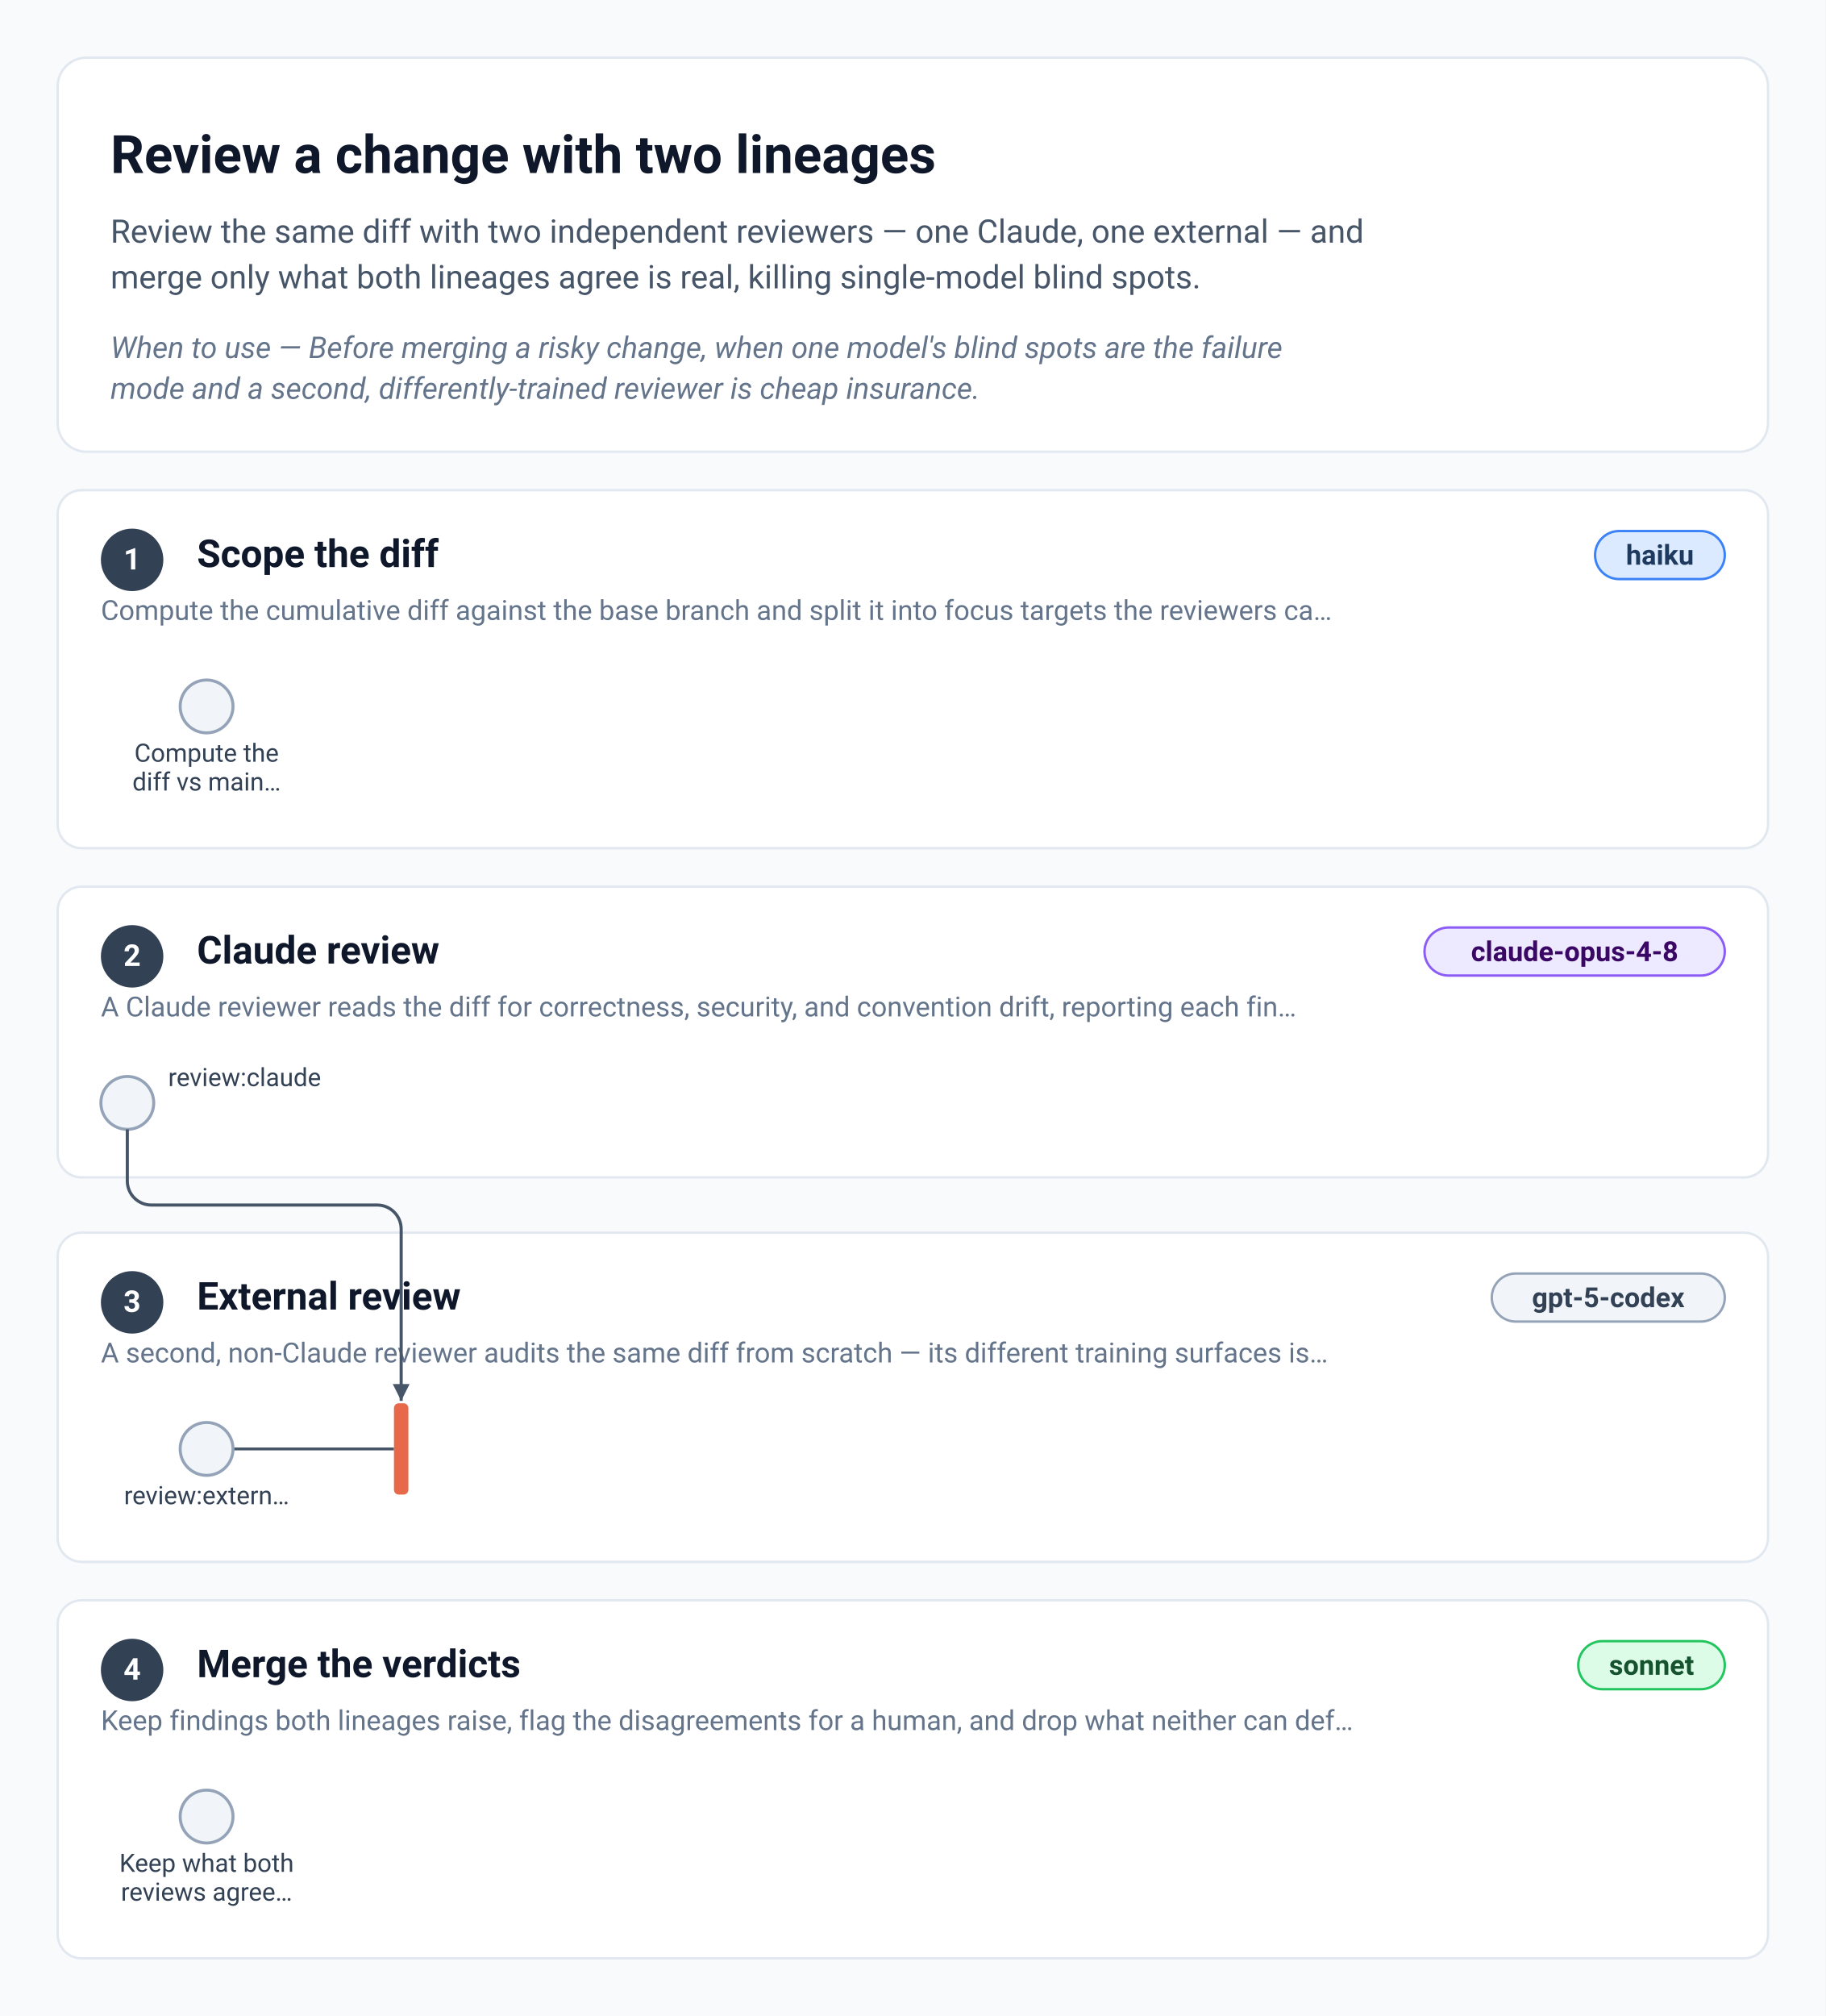
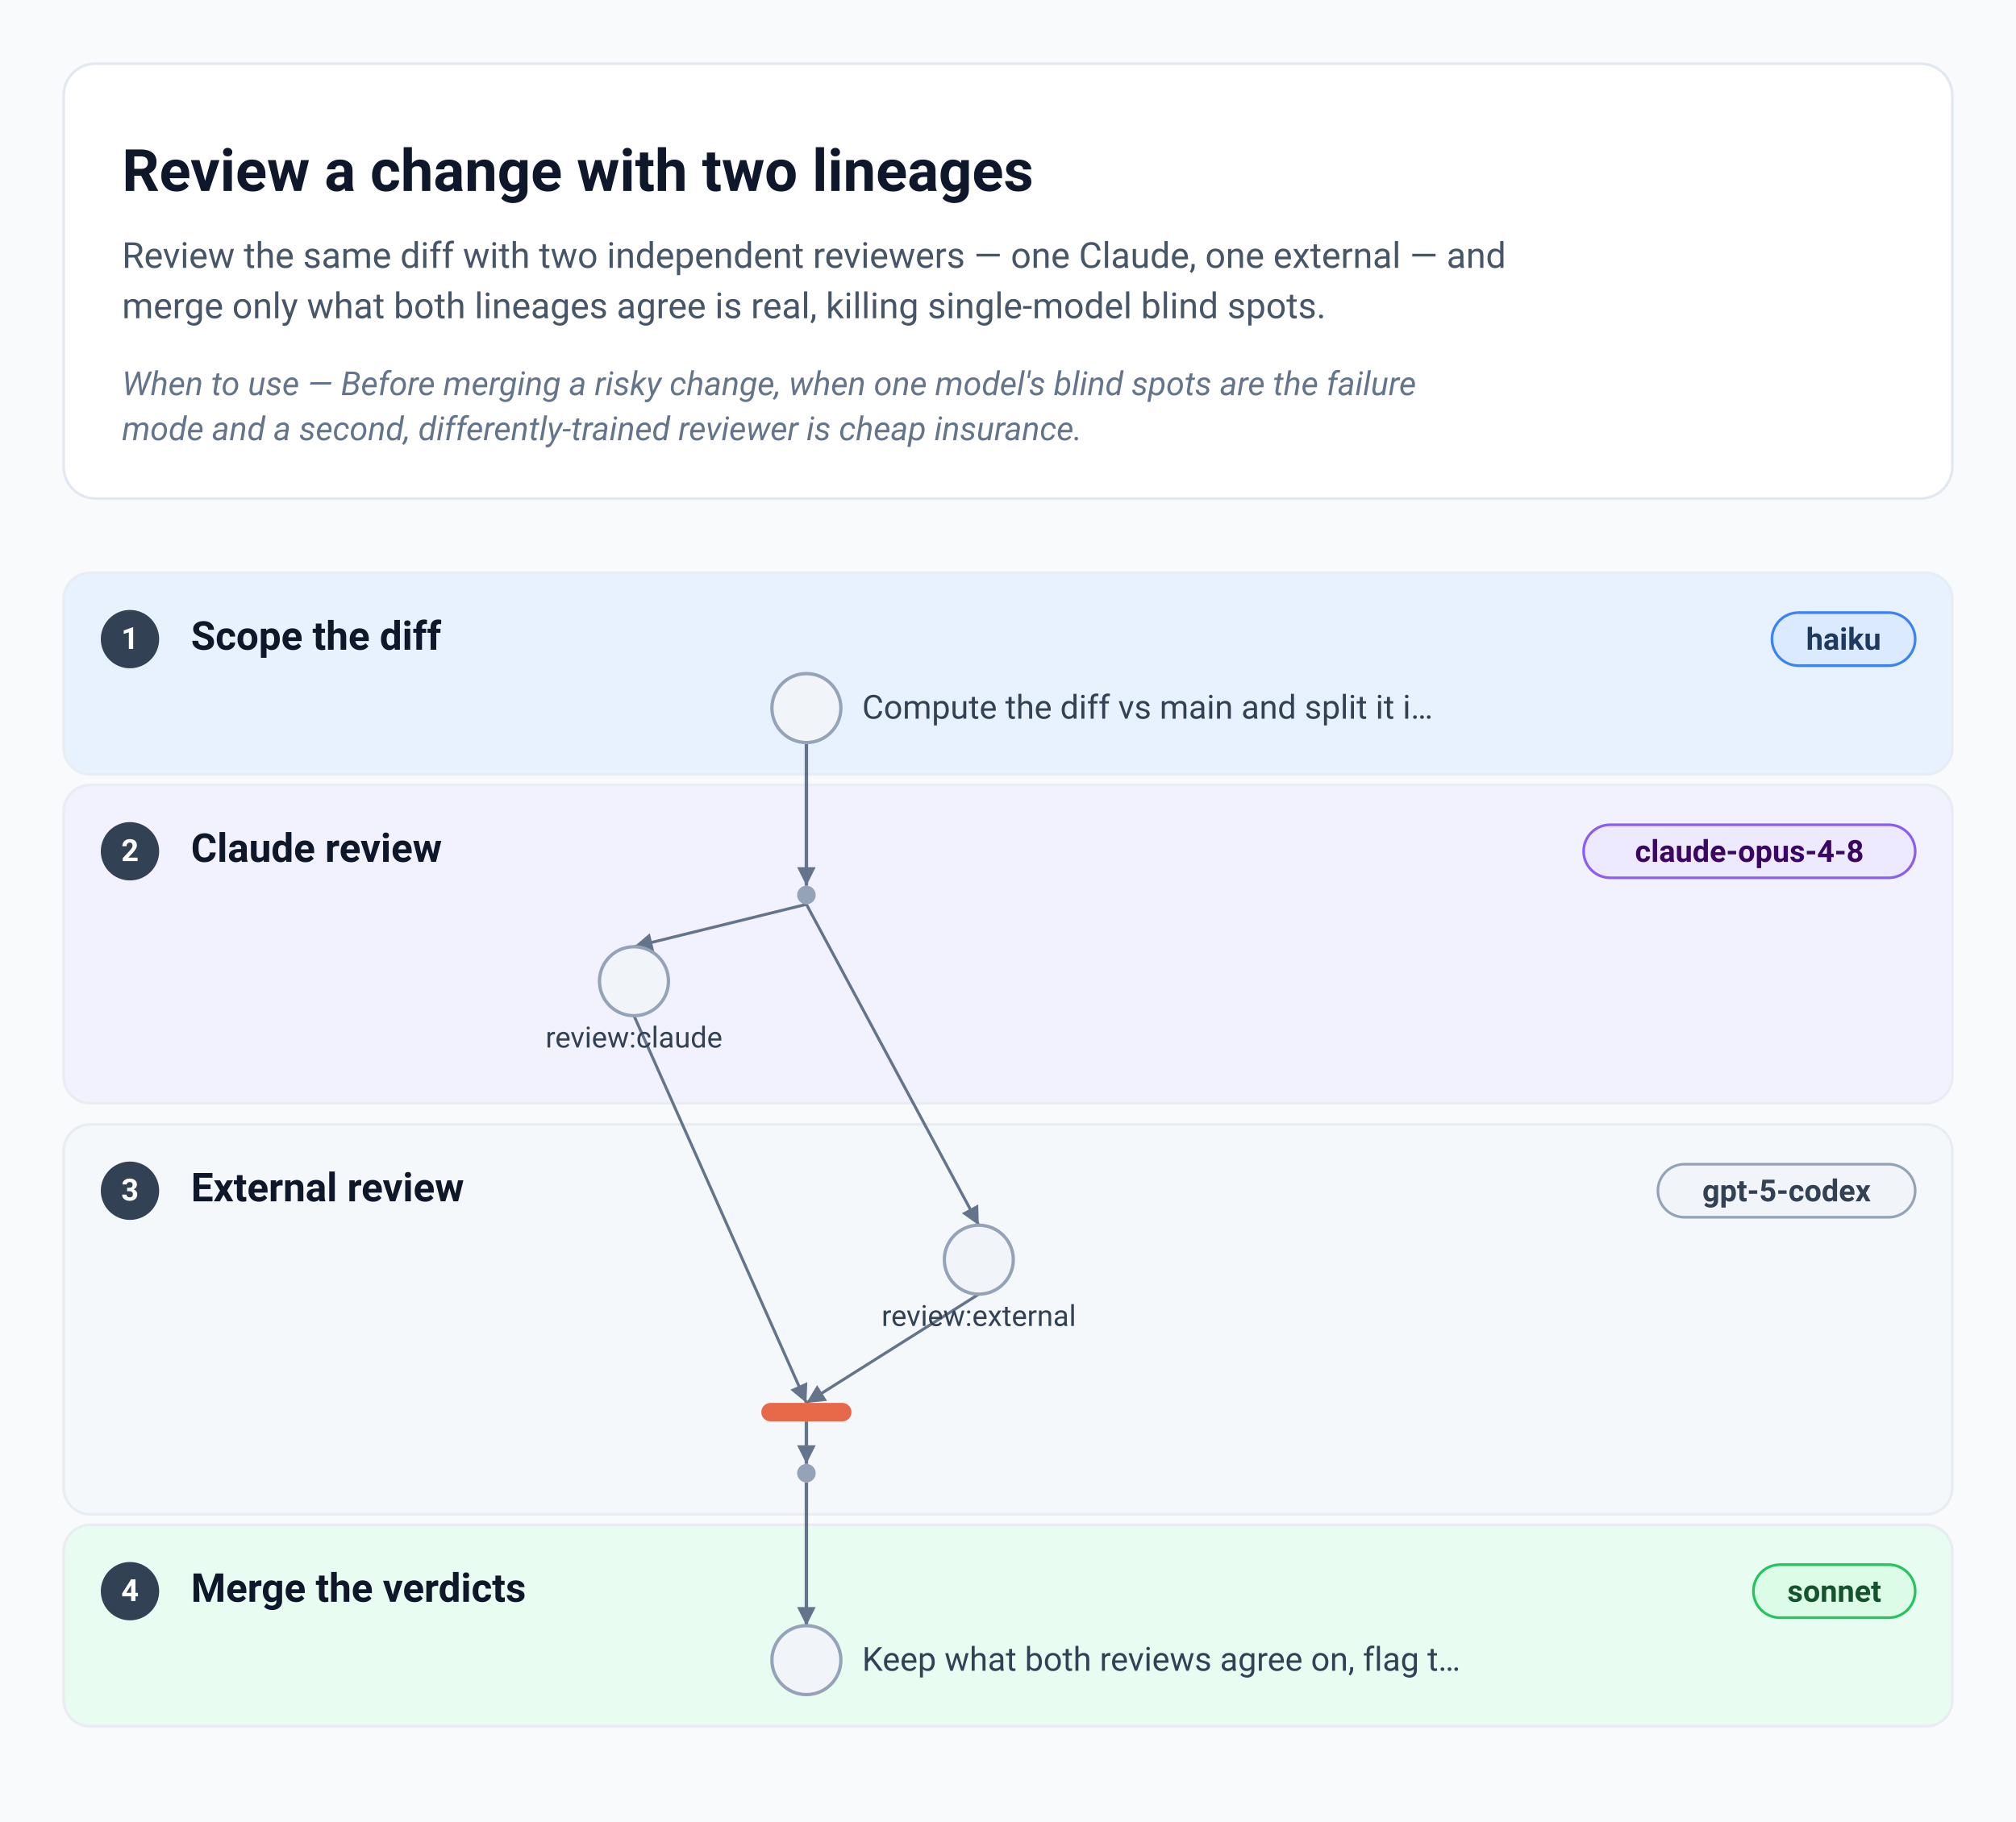
- <svg xmlns="http://www.w3.org/2000/svg" width="760" height="839" viewBox="0 0 760 839" font-family="-apple-system, BlinkMacSystemFont, 'Segoe UI', Roboto, Helvetica, Arial, sans-serif">
-   <rect width="760" height="839" fill="#f8fafc" />
+ <svg xmlns="http://www.w3.org/2000/svg" width="760" height="687" viewBox="0 0 760 687" font-family="-apple-system, BlinkMacSystemFont, 'Segoe UI', Roboto, Helvetica, Arial, sans-serif">
+   <rect width="760" height="687" fill="#f8fafc" />
  <g transform="translate(0 24)">
    <g class="header-card">
      <rect x="24" y="0" width="712" height="164" rx="12" fill="#ffffff" stroke="#e2e8f0" stroke-width="1" />
      <text x="46" y="48" font-size="22" fill="#0f172a" font-weight="700">Review a change with two lineages</text>
      <text x="46" y="77" font-size="13.5" fill="#475569">Review the same diff with two independent reviewers — one Claude, one external — and</text>
      <text x="46" y="96" font-size="13.5" fill="#475569">merge only what both lineages agree is real, killing single-model blind spots.</text>
      <text x="46" y="125" font-size="12.5" fill="#64748b" font-style="italic">When to use — Before merging a risky change, when one model's blind spots are the failure</text>
      <text x="46" y="142" font-size="12.5" fill="#64748b" font-style="italic">mode and a second, differently-trained reviewer is cheap insurance.</text>
    </g>
  </g>
-   <g transform="translate(0 204)">
-     <g class="graph-band">
-       <rect x="24" y="0" width="712" height="149" rx="10" fill="#ffffff" stroke="#e2e8f0" stroke-width="1" />
-       <circle cx="55" cy="29" r="13" fill="#334155" />
-       <text x="55" y="33" font-size="12.5" fill="#ffffff" font-weight="700" text-anchor="middle">1</text>
-       <text x="82" y="32" font-size="16" fill="#0f172a" font-weight="700">Scope the diff</text>
-       <rect x="664" y="17" width="54" height="20" rx="10" fill="#dbeafe" stroke="#3b82f6" stroke-width="1" />
-       <text x="691" y="31" font-size="11.5" fill="#1e3a5f" font-weight="600" text-anchor="middle">haiku</text>
-       <text x="42" y="54" font-size="11.5" fill="#64748b">Compute the cumulative diff against the base branch and split it into focus targets the reviewers ca…</text>
-       <g class="agent-node">
-         <circle cx="86" cy="90" r="11" fill="#f1f5f9" stroke="#94a3b8" stroke-width="1.25" />
-         <text x="86" y="113" font-size="10.5" fill="#334155" text-anchor="middle">Compute the</text>
-         <text x="86" y="125" font-size="10.5" fill="#334155" text-anchor="middle">diff vs main…</text>
-       </g>
+   <g class="topology" transform="translate(0 204)">
+     <rect class="swimlane" x="24" y="12" width="712" height="76" rx="10" fill="#dbeafe" fill-opacity="0.55" stroke="#e8edf3" stroke-width="1" />
+     <rect class="swimlane" x="24" y="92" width="712" height="120" rx="10" fill="#ede9fe" fill-opacity="0.55" stroke="#e8edf3" stroke-width="1" />
+     <rect class="swimlane" x="24" y="220" width="712" height="147" rx="10" fill="#f1f5f9" fill-opacity="0.55" stroke="#e8edf3" stroke-width="1" />
+     <rect class="swimlane" x="24" y="371" width="712" height="76" rx="10" fill="#dcfce7" fill-opacity="0.55" stroke="#e8edf3" stroke-width="1" />
+     <g class="edge">
+       <path d="M 304 137 L 239 153" fill="none" stroke="#64748b" stroke-width="1.1" />
+       <polygon points="239,153 244.96,147.93 246.63,154.73" fill="#64748b" />
    </g>
-   </g>
-   <g transform="translate(0 369)">
-     <g class="graph-band">
-       <rect x="24" y="0" width="712" height="121" rx="10" fill="#ffffff" stroke="#e2e8f0" stroke-width="1" />
-       <circle cx="55" cy="29" r="13" fill="#334155" />
-       <text x="55" y="33" font-size="12.5" fill="#ffffff" font-weight="700" text-anchor="middle">2</text>
-       <text x="82" y="32" font-size="16" fill="#0f172a" font-weight="700">Claude review</text>
-       <rect x="593" y="17" width="125" height="20" rx="10" fill="#ede9fe" stroke="#8b5cf6" stroke-width="1" />
-       <text x="655.5" y="31" font-size="11.5" fill="#3b0764" font-weight="600" text-anchor="middle">claude-opus-4-8</text>
-       <text x="42" y="54" font-size="11.5" fill="#64748b">A Claude reviewer reads the diff for correctness, security, and convention drift, reporting each fin…</text>
-       <g class="agent-node">
-         <circle cx="53" cy="90" r="11" fill="#f1f5f9" stroke="#94a3b8" stroke-width="1.25" />
-         <text x="70" y="83" font-size="10.5" fill="#334155">review:claude</text>
-       </g>
+     <g class="edge">
+       <path d="M 304 137 L 369 258" fill="none" stroke="#64748b" stroke-width="1.1" />
+       <polygon points="369,258 362.6,253.49 368.77,250.18" fill="#64748b" />
    </g>
-   </g>
-   <g transform="translate(0 513)">
-     <g class="graph-band">
-       <rect x="24" y="0" width="712" height="137" rx="10" fill="#ffffff" stroke="#e2e8f0" stroke-width="1" />
-       <circle cx="55" cy="29" r="13" fill="#334155" />
-       <text x="55" y="33" font-size="12.5" fill="#ffffff" font-weight="700" text-anchor="middle">3</text>
-       <text x="82" y="32" font-size="16" fill="#0f172a" font-weight="700">External review</text>
-       <rect x="621" y="17" width="97" height="20" rx="10" fill="#f1f5f9" stroke="#94a3b8" stroke-width="1" />
-       <text x="669.5" y="31" font-size="11.5" fill="#334155" font-weight="600" text-anchor="middle">gpt-5-codex</text>
-       <text x="42" y="54" font-size="11.5" fill="#64748b">A second, non-Claude reviewer audits the same diff from scratch — its different training surfaces is…</text>
-       <path d="M 97 90 L 164 90" fill="none" stroke="#475569" stroke-width="1.2" />
-       <g class="agent-node">
-         <circle cx="86" cy="90" r="11" fill="#f1f5f9" stroke="#94a3b8" stroke-width="1.25" />
-         <text x="86" y="113" font-size="10.5" fill="#334155" text-anchor="middle">review:extern…</text>
-       </g>
-       <rect class="barrier" x="164" y="71" width="6" height="38" rx="2" fill="#e8694a" />
+     <g class="edge">
+       <path d="M 239 179 L 304 325" fill="none" stroke="#64748b" stroke-width="1.1" />
+       <polygon points="304,325 297.96,320.03 304.35,317.18" fill="#64748b" />
    </g>
-   </g>
-   <g transform="translate(0 666)">
-     <g class="graph-band">
-       <rect x="24" y="0" width="712" height="149" rx="10" fill="#ffffff" stroke="#e2e8f0" stroke-width="1" />
-       <circle cx="55" cy="29" r="13" fill="#334155" />
-       <text x="55" y="33" font-size="12.5" fill="#ffffff" font-weight="700" text-anchor="middle">4</text>
-       <text x="82" y="32" font-size="16" fill="#0f172a" font-weight="700">Merge the verdicts</text>
-       <rect x="657" y="17" width="61" height="20" rx="10" fill="#dcfce7" stroke="#22c55e" stroke-width="1" />
-       <text x="687.5" y="31" font-size="11.5" fill="#14532d" font-weight="600" text-anchor="middle">sonnet</text>
-       <text x="42" y="54" font-size="11.5" fill="#64748b">Keep findings both lineages raise, flag the disagreements for a human, and drop what neither can def…</text>
-       <g class="agent-node">
-         <circle cx="86" cy="90" r="11" fill="#f1f5f9" stroke="#94a3b8" stroke-width="1.25" />
-         <text x="86" y="113" font-size="10.5" fill="#334155" text-anchor="middle">Keep what both</text>
-         <text x="86" y="125" font-size="10.5" fill="#334155" text-anchor="middle">reviews agree…</text>
-       </g>
+     <g class="edge">
+       <path d="M 369 284 L 304 325" fill="none" stroke="#64748b" stroke-width="1.1" />
+       <polygon points="304,325 308.05,318.31 311.79,324.23" fill="#64748b" />
    </g>
-   </g>
-   <g class="xband-overlay">
-     <g class="xband-edge">
-       <path d="M 53 470 L 53 491.5 A 10 10 0 0 0 63 501.5 L 157 501.5 A 10 10 0 0 1 167 511.5 L 167 583" fill="none" stroke="#475569" stroke-width="1.3" />
-       <g class="arrowhead">
-         <polygon points="167,583 163.5,576 170.5,576" fill="#475569" />
-       </g>
+     <g class="edge">
+       <path d="M 304 332 L 304 348" fill="none" stroke="#64748b" stroke-width="1.3" />
+       <polygon points="304,348 300.5,341 307.5,341" fill="#64748b" />
+     </g>
+     <g class="edge">
+       <path d="M 304 76 L 304 130" fill="none" stroke="#64748b" stroke-width="1.3" />
+       <polygon points="304,130 300.5,123 307.5,123" fill="#64748b" />
+     </g>
+     <g class="edge">
+       <path d="M 304 355 L 304 409" fill="none" stroke="#64748b" stroke-width="1.3" />
+       <polygon points="304,409 300.5,402 307.5,402" fill="#64748b" />
+     </g>
+     <g class="agent-node">
+       <circle cx="304" cy="63" r="13" fill="#f1f5f9" stroke="#94a3b8" stroke-width="1.25" />
+       <text x="325" y="67" font-size="12.5" fill="#334155">Compute the diff vs main and split it i…</text>
+     </g>
+     <circle class="hub" cx="304" cy="133.5" r="3.5" fill="#94a3b8" />
+     <g class="agent-node">
+       <circle cx="239" cy="166" r="13" fill="#f1f5f9" stroke="#94a3b8" stroke-width="1.25" />
+       <text x="239" y="191" font-size="11" fill="#334155" text-anchor="middle">review:claude</text>
+     </g>
+     <g class="agent-node">
+       <circle cx="369" cy="271" r="13" fill="#f1f5f9" stroke="#94a3b8" stroke-width="1.25" />
+       <text x="369" y="296" font-size="11" fill="#334155" text-anchor="middle">review:external</text>
+     </g>
+     <rect class="barrier" x="287" y="325" width="34" height="7" rx="3.5" fill="#e8694a" />
+     <circle class="hub" cx="304" cy="351.5" r="3.5" fill="#94a3b8" />
+     <g class="agent-node">
+       <circle cx="304" cy="422" r="13" fill="#f1f5f9" stroke="#94a3b8" stroke-width="1.25" />
+       <text x="325" y="426" font-size="12.5" fill="#334155">Keep what both reviews agree on, flag t…</text>
+     </g>
+     <g class="lane-chrome">
+       <circle cx="49" cy="37" r="11" fill="#334155" />
+       <text x="49" y="40.7" font-size="11.5" fill="#ffffff" font-weight="700" text-anchor="middle">1</text>
+       <text x="72" y="41" font-size="15" fill="#0f172a" font-weight="700">Scope the diff</text>
+       <rect x="668" y="27" width="54" height="20" rx="10" fill="#dbeafe" stroke="#3b82f6" stroke-width="1" />
+       <text x="695" y="41" font-size="11.5" fill="#1e3a5f" font-weight="600" text-anchor="middle">haiku</text>
+     </g>
+     <g class="lane-chrome">
+       <circle cx="49" cy="117" r="11" fill="#334155" />
+       <text x="49" y="120.7" font-size="11.5" fill="#ffffff" font-weight="700" text-anchor="middle">2</text>
+       <text x="72" y="121" font-size="15" fill="#0f172a" font-weight="700">Claude review</text>
+       <rect x="597" y="107" width="125" height="20" rx="10" fill="#ede9fe" stroke="#8b5cf6" stroke-width="1" />
+       <text x="659.5" y="121" font-size="11.5" fill="#3b0764" font-weight="600" text-anchor="middle">claude-opus-4-8</text>
+     </g>
+     <g class="lane-chrome">
+       <circle cx="49" cy="245" r="11" fill="#334155" />
+       <text x="49" y="248.7" font-size="11.5" fill="#ffffff" font-weight="700" text-anchor="middle">3</text>
+       <text x="72" y="249" font-size="15" fill="#0f172a" font-weight="700">External review</text>
+       <rect x="625" y="235" width="97" height="20" rx="10" fill="#f1f5f9" stroke="#94a3b8" stroke-width="1" />
+       <text x="673.5" y="249" font-size="11.5" fill="#334155" font-weight="600" text-anchor="middle">gpt-5-codex</text>
+     </g>
+     <g class="lane-chrome">
+       <circle cx="49" cy="396" r="11" fill="#334155" />
+       <text x="49" y="399.7" font-size="11.5" fill="#ffffff" font-weight="700" text-anchor="middle">4</text>
+       <text x="72" y="400" font-size="15" fill="#0f172a" font-weight="700">Merge the verdicts</text>
+       <rect x="661" y="386" width="61" height="20" rx="10" fill="#dcfce7" stroke="#22c55e" stroke-width="1" />
+       <text x="691.5" y="400" font-size="11.5" fill="#14532d" font-weight="600" text-anchor="middle">sonnet</text>
    </g>
  </g>
</svg>
